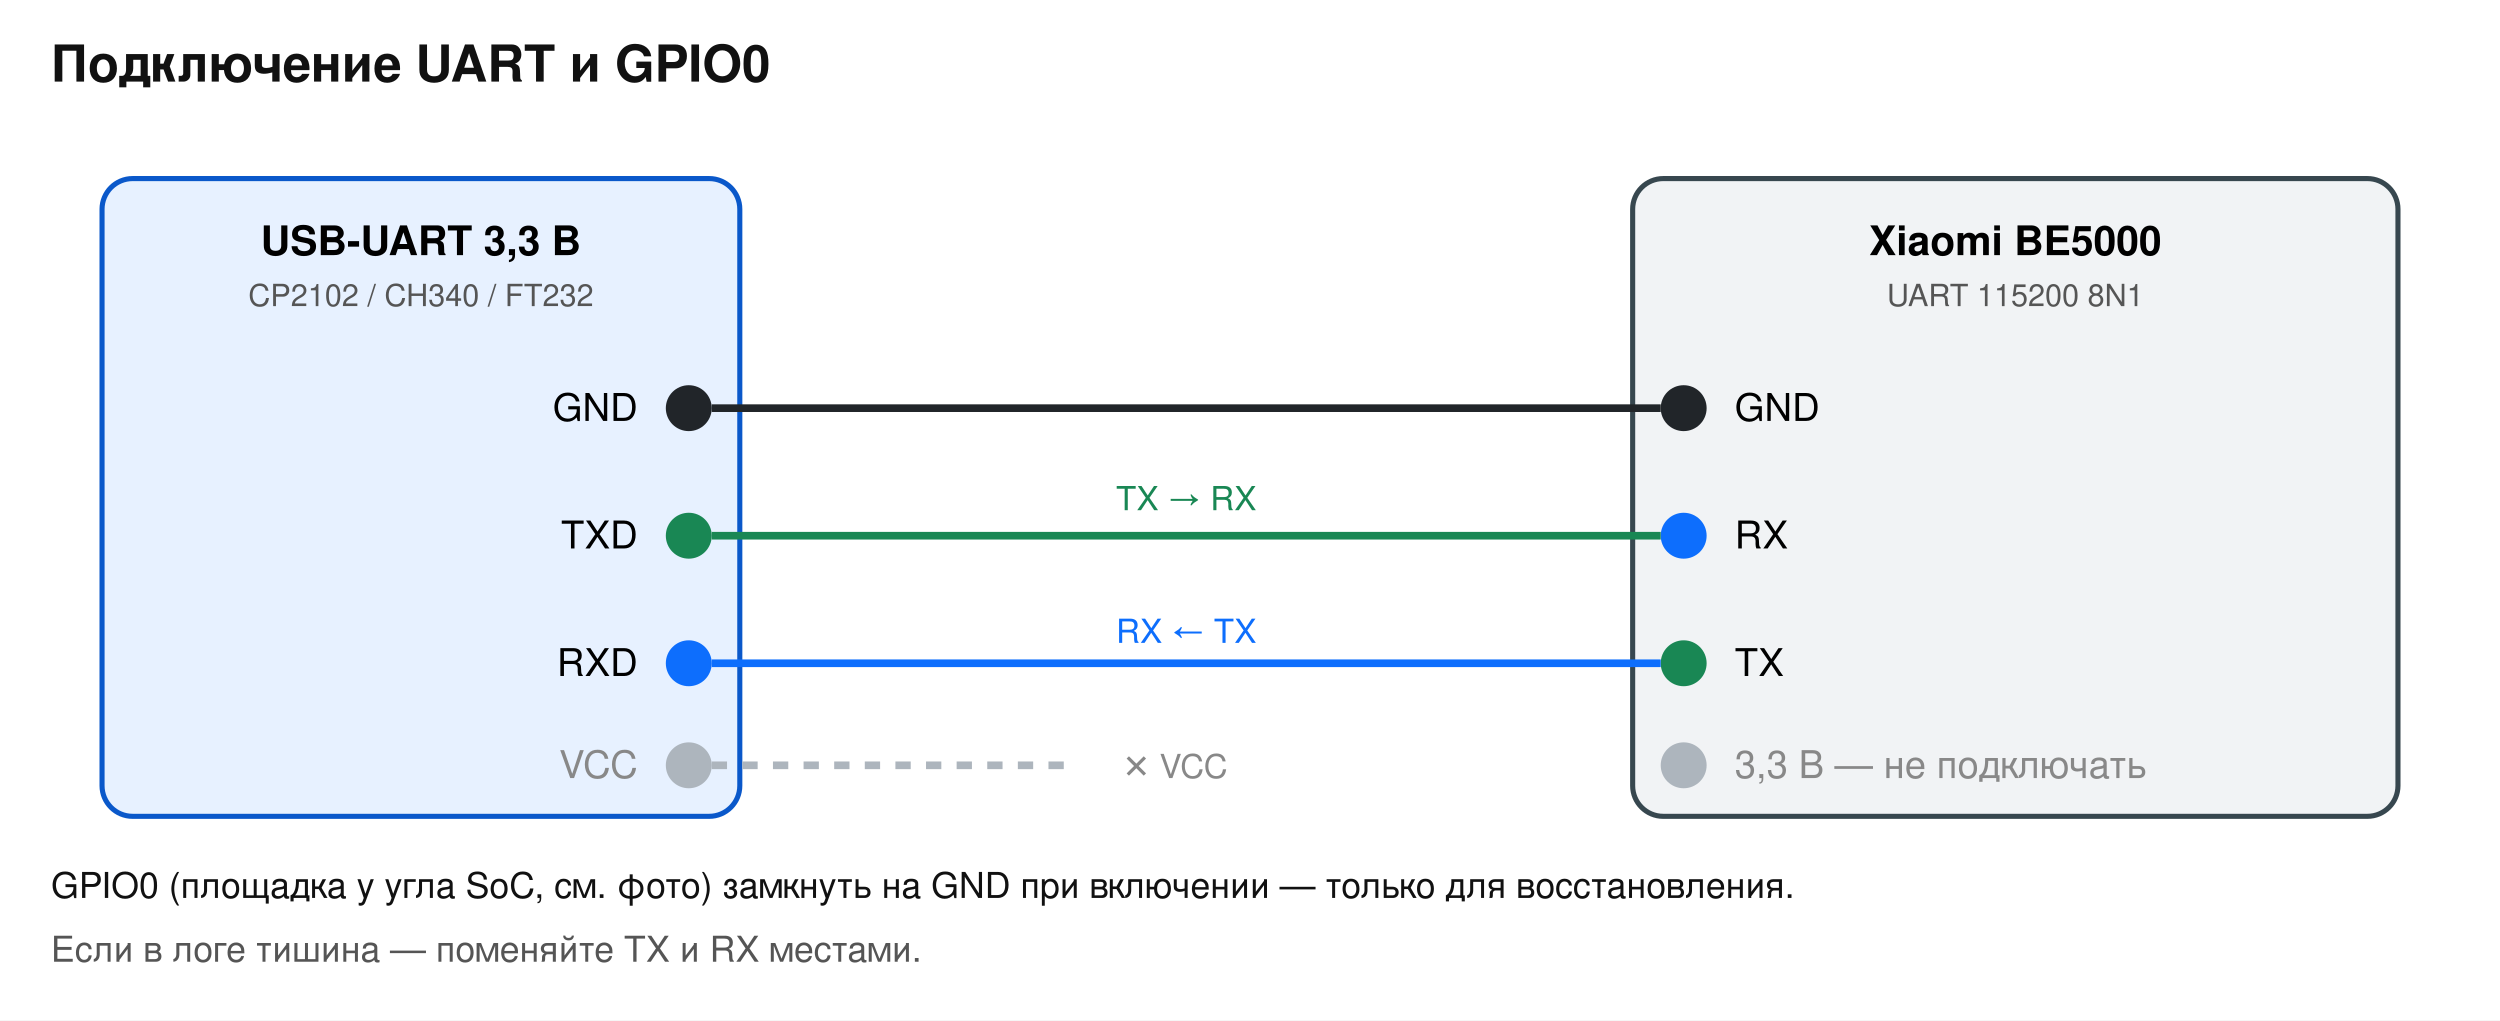
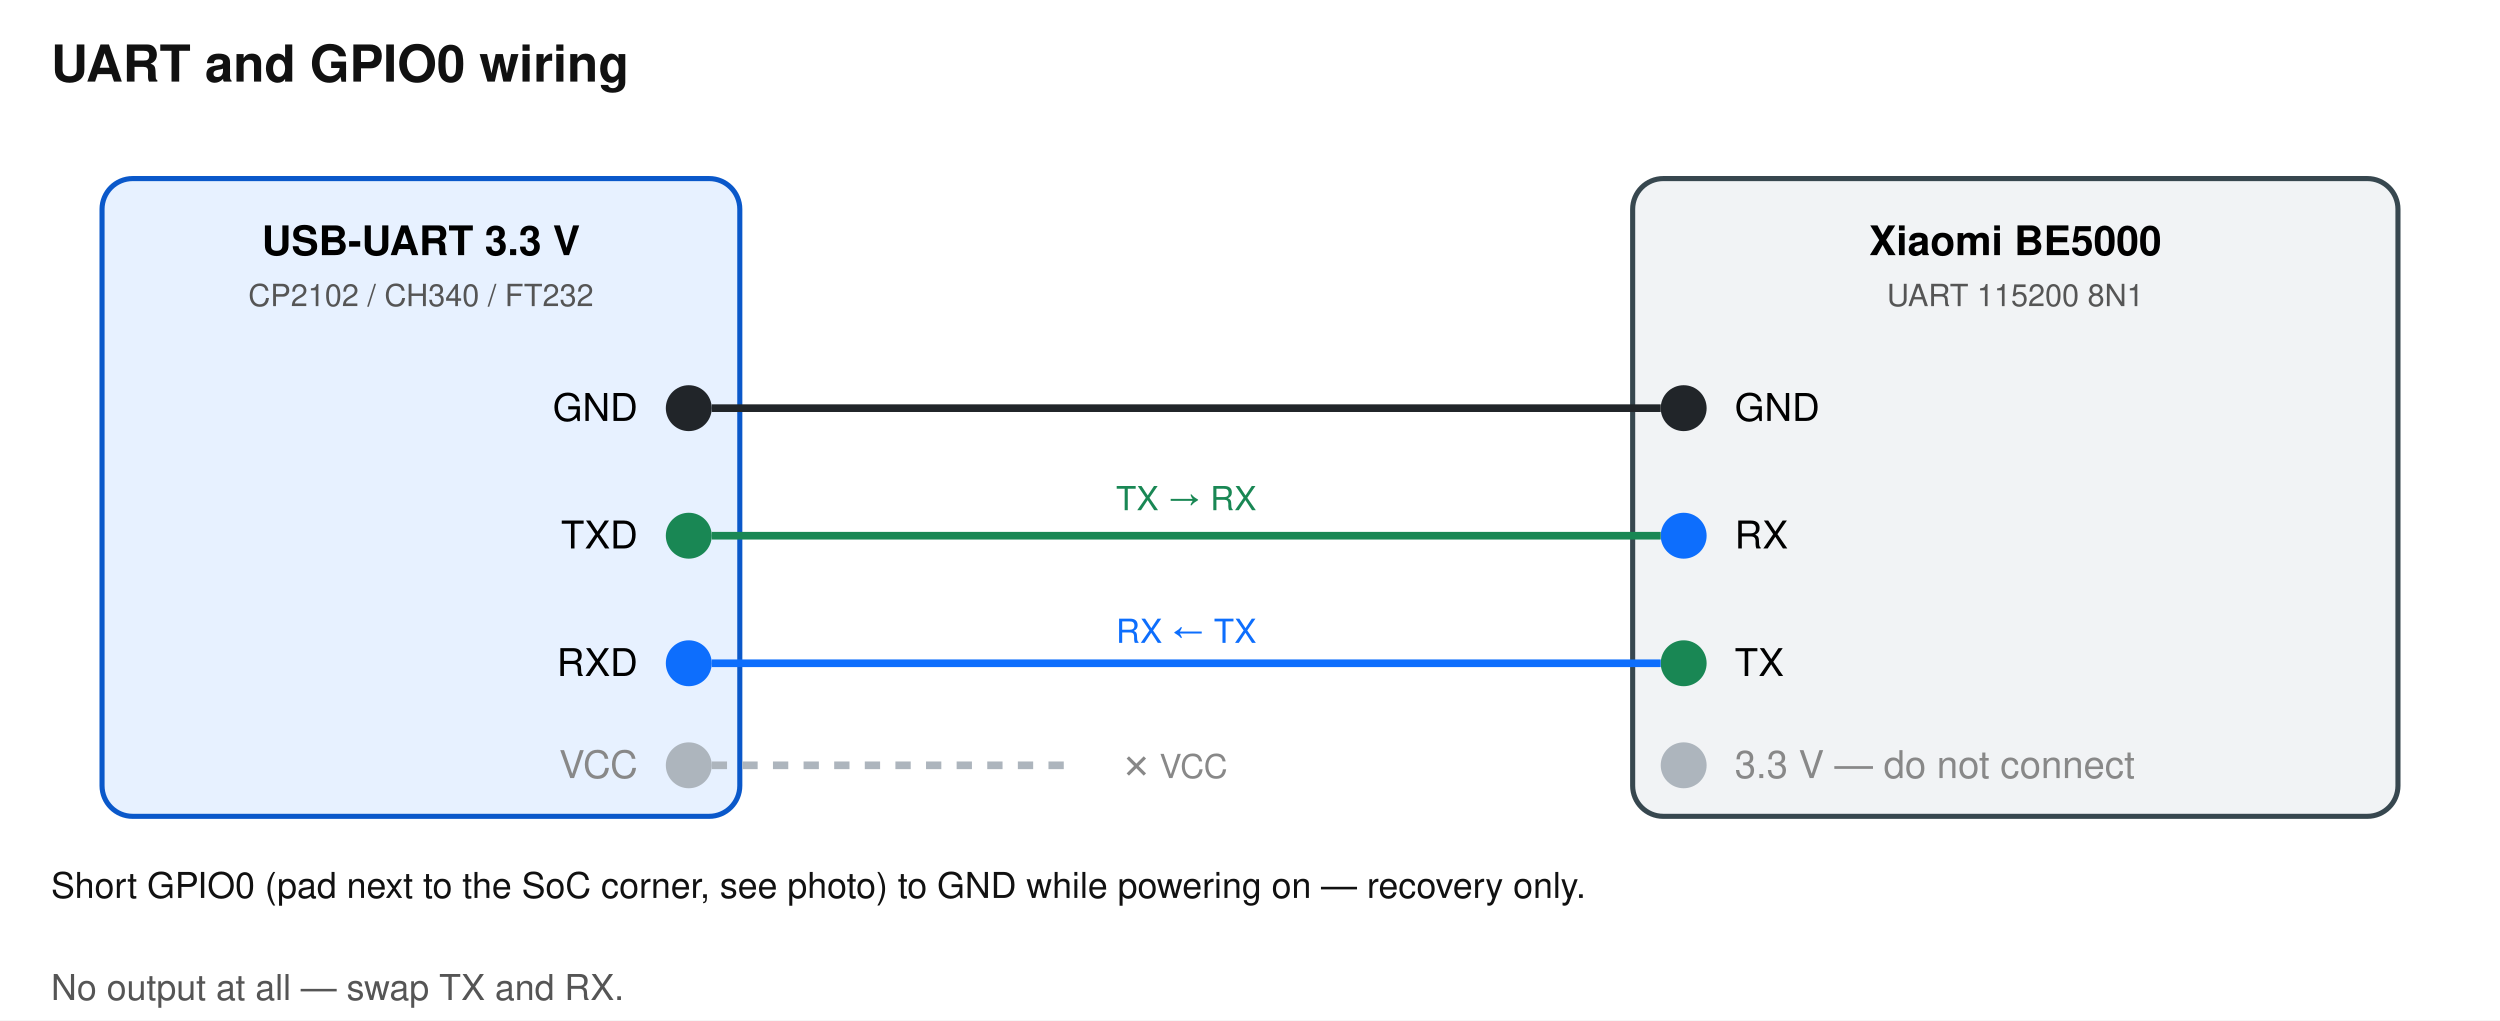
<svg xmlns="http://www.w3.org/2000/svg" width="980" height="400" viewBox="0 0 980 400" font-family="Helvetica, Arial, sans-serif">
  <rect width="980" height="400" fill="#ffffff" />
-   <text x="20" y="32" font-size="20" font-weight="bold" fill="#111">Подключение UART и GPIO0</text>
+   <text x="20" y="32" font-size="20" font-weight="bold" fill="#111">UART and GPIO0 wiring</text>
  <rect x="40" y="70" width="250" height="250" rx="12" fill="#e7f1ff" stroke="#0a58ca" stroke-width="2" />
-   <text x="165" y="100" font-size="16" font-weight="bold" text-anchor="middle">USB-UART 3,3 В</text>
+   <text x="165" y="100" font-size="16" font-weight="bold" text-anchor="middle">USB-UART 3.3 V</text>
  <text x="165" y="120" font-size="12" text-anchor="middle" fill="#555">CP2102 / CH340 / FT232</text>
  <g font-size="15">
    <circle cx="270" cy="160" r="9" fill="#212529" />
    <text x="250" y="165" text-anchor="end">GND</text>
    <circle cx="270" cy="210" r="9" fill="#198754" />
    <text x="250" y="215" text-anchor="end">TXD</text>
    <circle cx="270" cy="260" r="9" fill="#0d6efd" />
    <text x="250" y="265" text-anchor="end">RXD</text>
    <circle cx="270" cy="300" r="9" fill="#adb5bd" />
    <text x="250" y="305" text-anchor="end" fill="#888">VCC</text>
  </g>
  <rect x="640" y="70" width="300" height="250" rx="12" fill="#f1f3f5" stroke="#37474f" stroke-width="2" />
  <text x="790" y="100" font-size="16" font-weight="bold" text-anchor="middle">Xiaomi BE5000</text>
  <text x="790" y="120" font-size="12" text-anchor="middle" fill="#555">UART 115200 8N1</text>
  <g font-size="15">
    <circle cx="660" cy="160" r="9" fill="#212529" />
    <text x="680" y="165">GND</text>
    <circle cx="660" cy="210" r="9" fill="#0d6efd" />
    <text x="680" y="215">RX</text>
    <circle cx="660" cy="260" r="9" fill="#198754" />
    <text x="680" y="265">TX</text>
    <circle cx="660" cy="300" r="9" fill="#adb5bd" />
-     <text x="680" y="305" fill="#888">3,3 В — не подключать</text>
+     <text x="680" y="305" fill="#888">3.3 V — do not connect</text>
  </g>
  <g stroke-width="3" fill="none">
    <line x1="279" y1="160" x2="651" y2="160" stroke="#212529" />
    <line x1="279" y1="210" x2="651" y2="210" stroke="#198754" />
    <line x1="279" y1="260" x2="651" y2="260" stroke="#0d6efd" />
    <line x1="279" y1="300" x2="420" y2="300" stroke="#adb5bd" stroke-dasharray="6 6" />
  </g>
  <text x="465" y="200" font-size="13" text-anchor="middle" fill="#198754">TX → RX</text>
  <text x="465" y="252" font-size="13" text-anchor="middle" fill="#0d6efd">RX ← TX</text>
  <text x="440" y="305" font-size="13" fill="#888">✕ VCC</text>
  <g font-size="14" fill="#111">
-     <text x="20" y="352">GPIO0 (площадка у угла SoC, см. фото) замкнуть на GND при включении — только для восстановления.</text>
-     <text x="20" y="377" fill="#555">Если в логе тишина — поменяйте TX и RX местами.</text>
+     <text x="20" y="352">Short GPIO0 (pad next to the SoC corner, see photo) to GND while powering on — recovery only.</text>
+     <text x="20" y="392" fill="#555">No output at all — swap TX and RX.</text>
  </g>
</svg>
